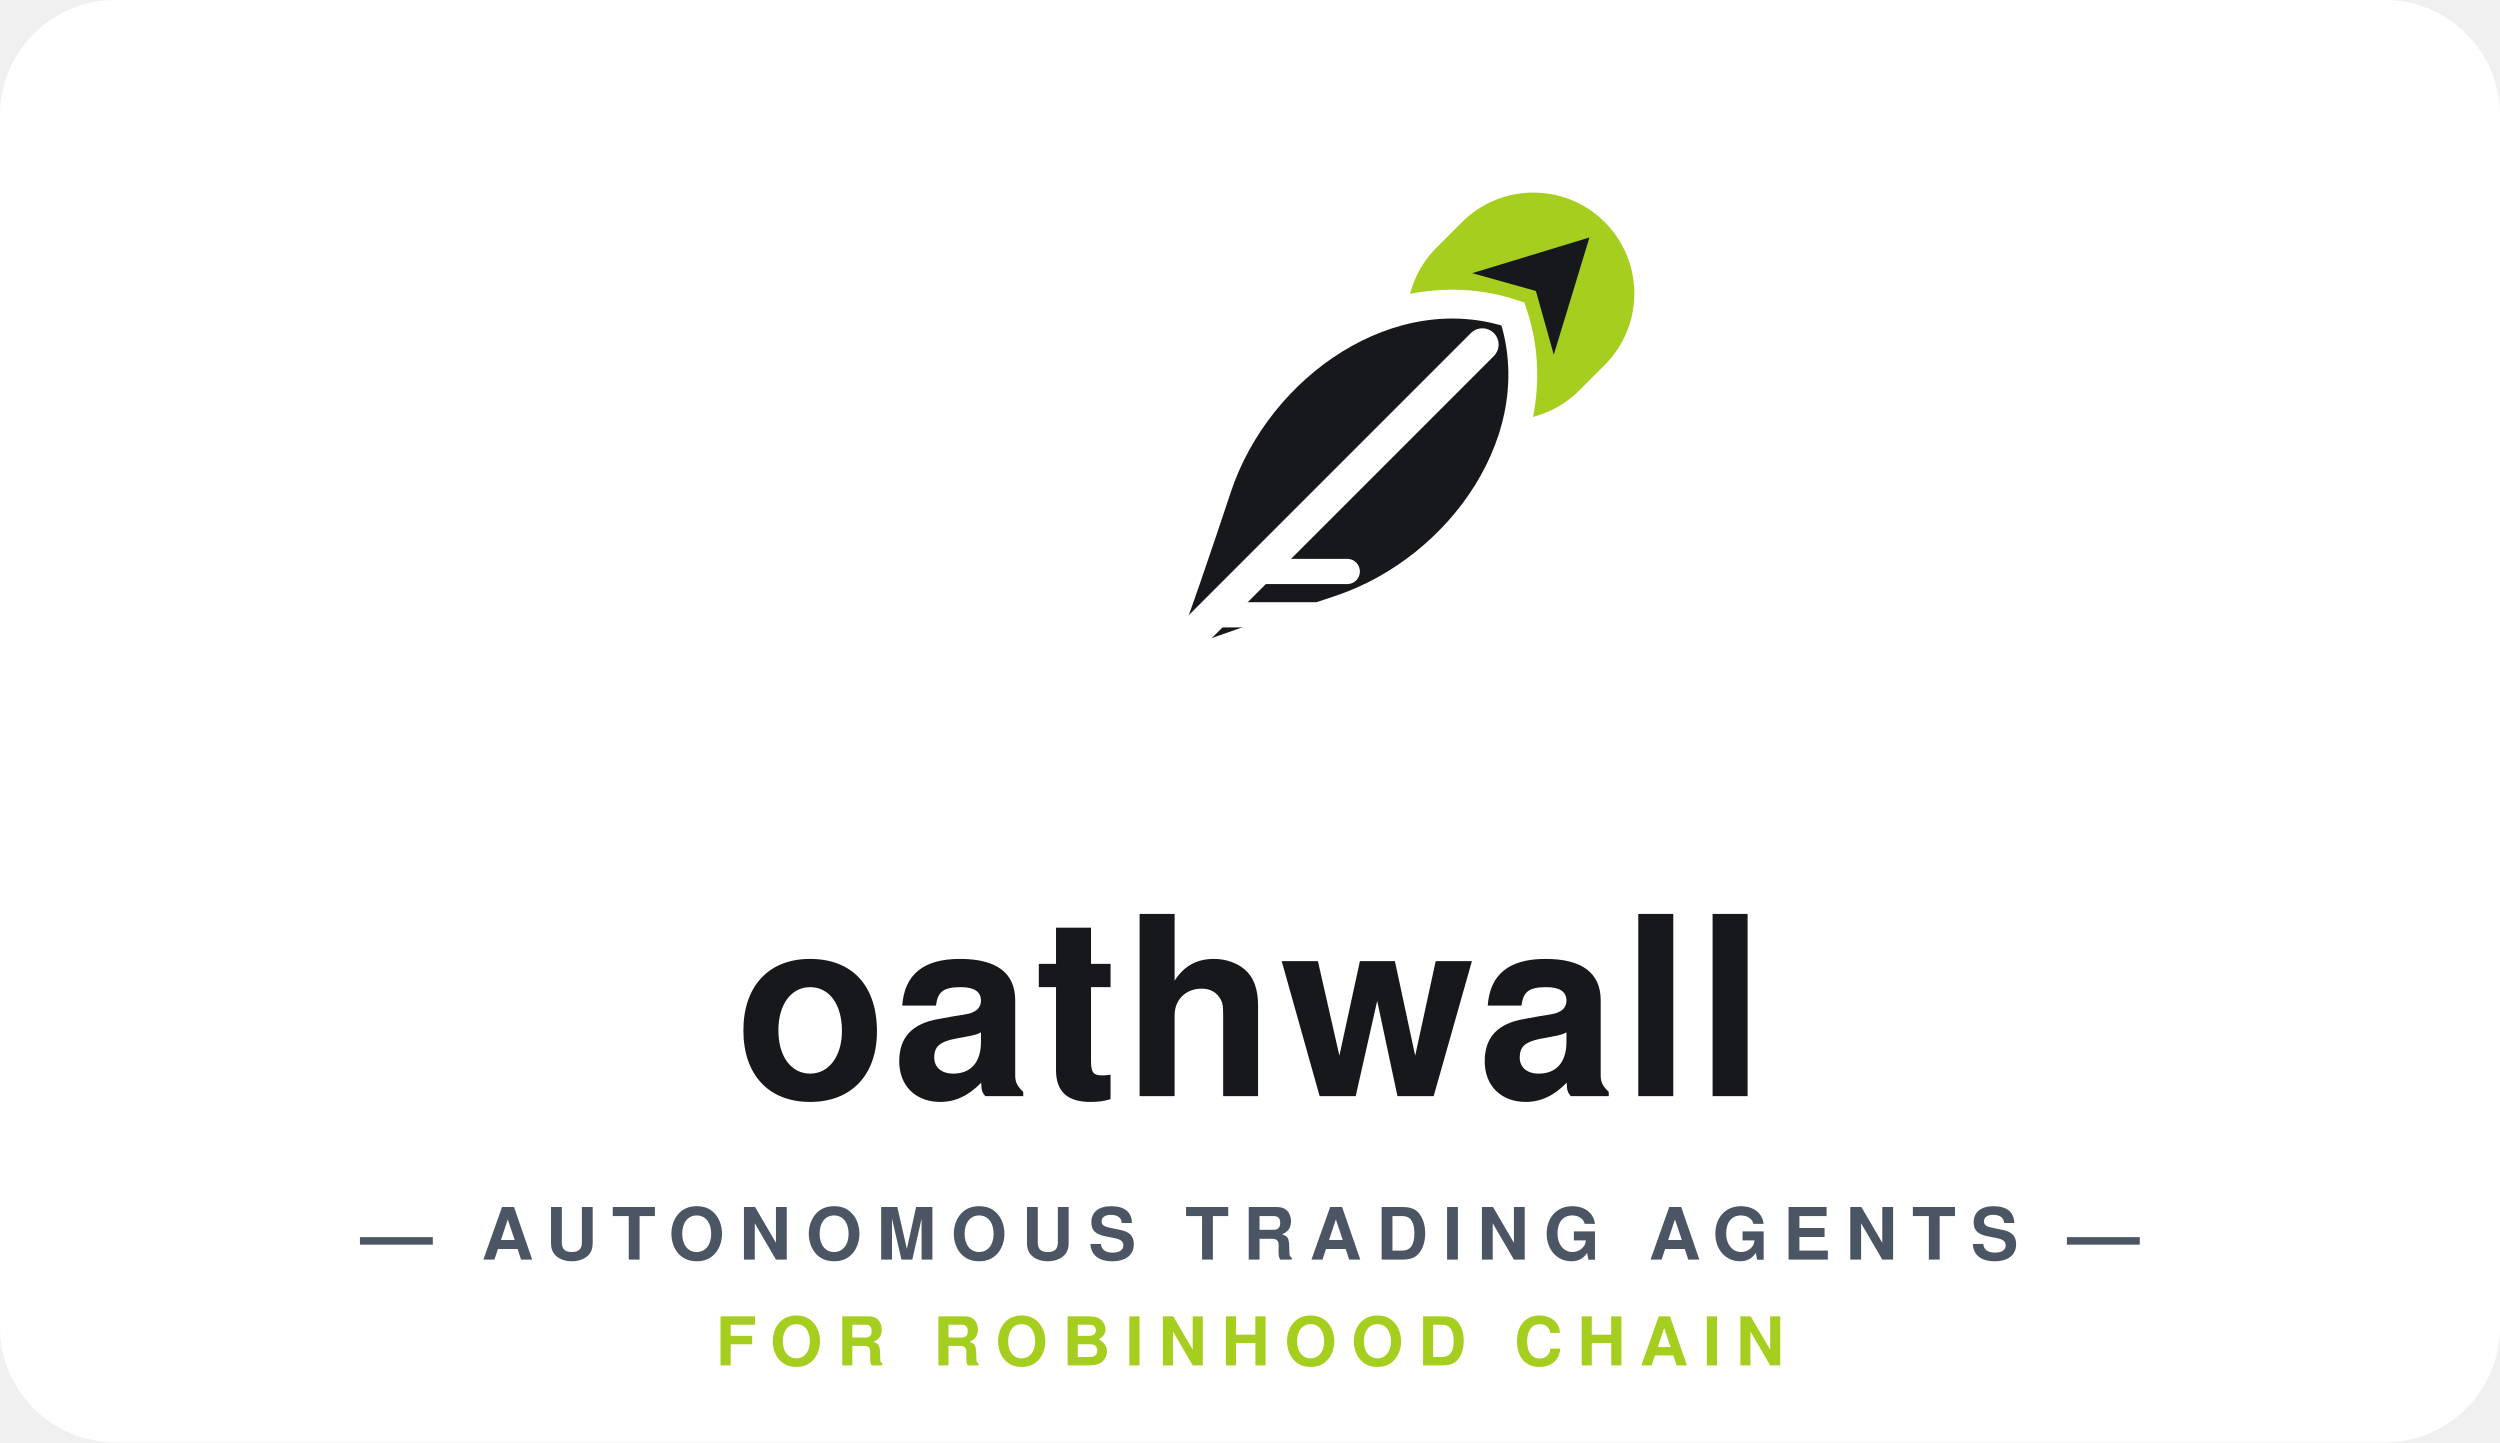
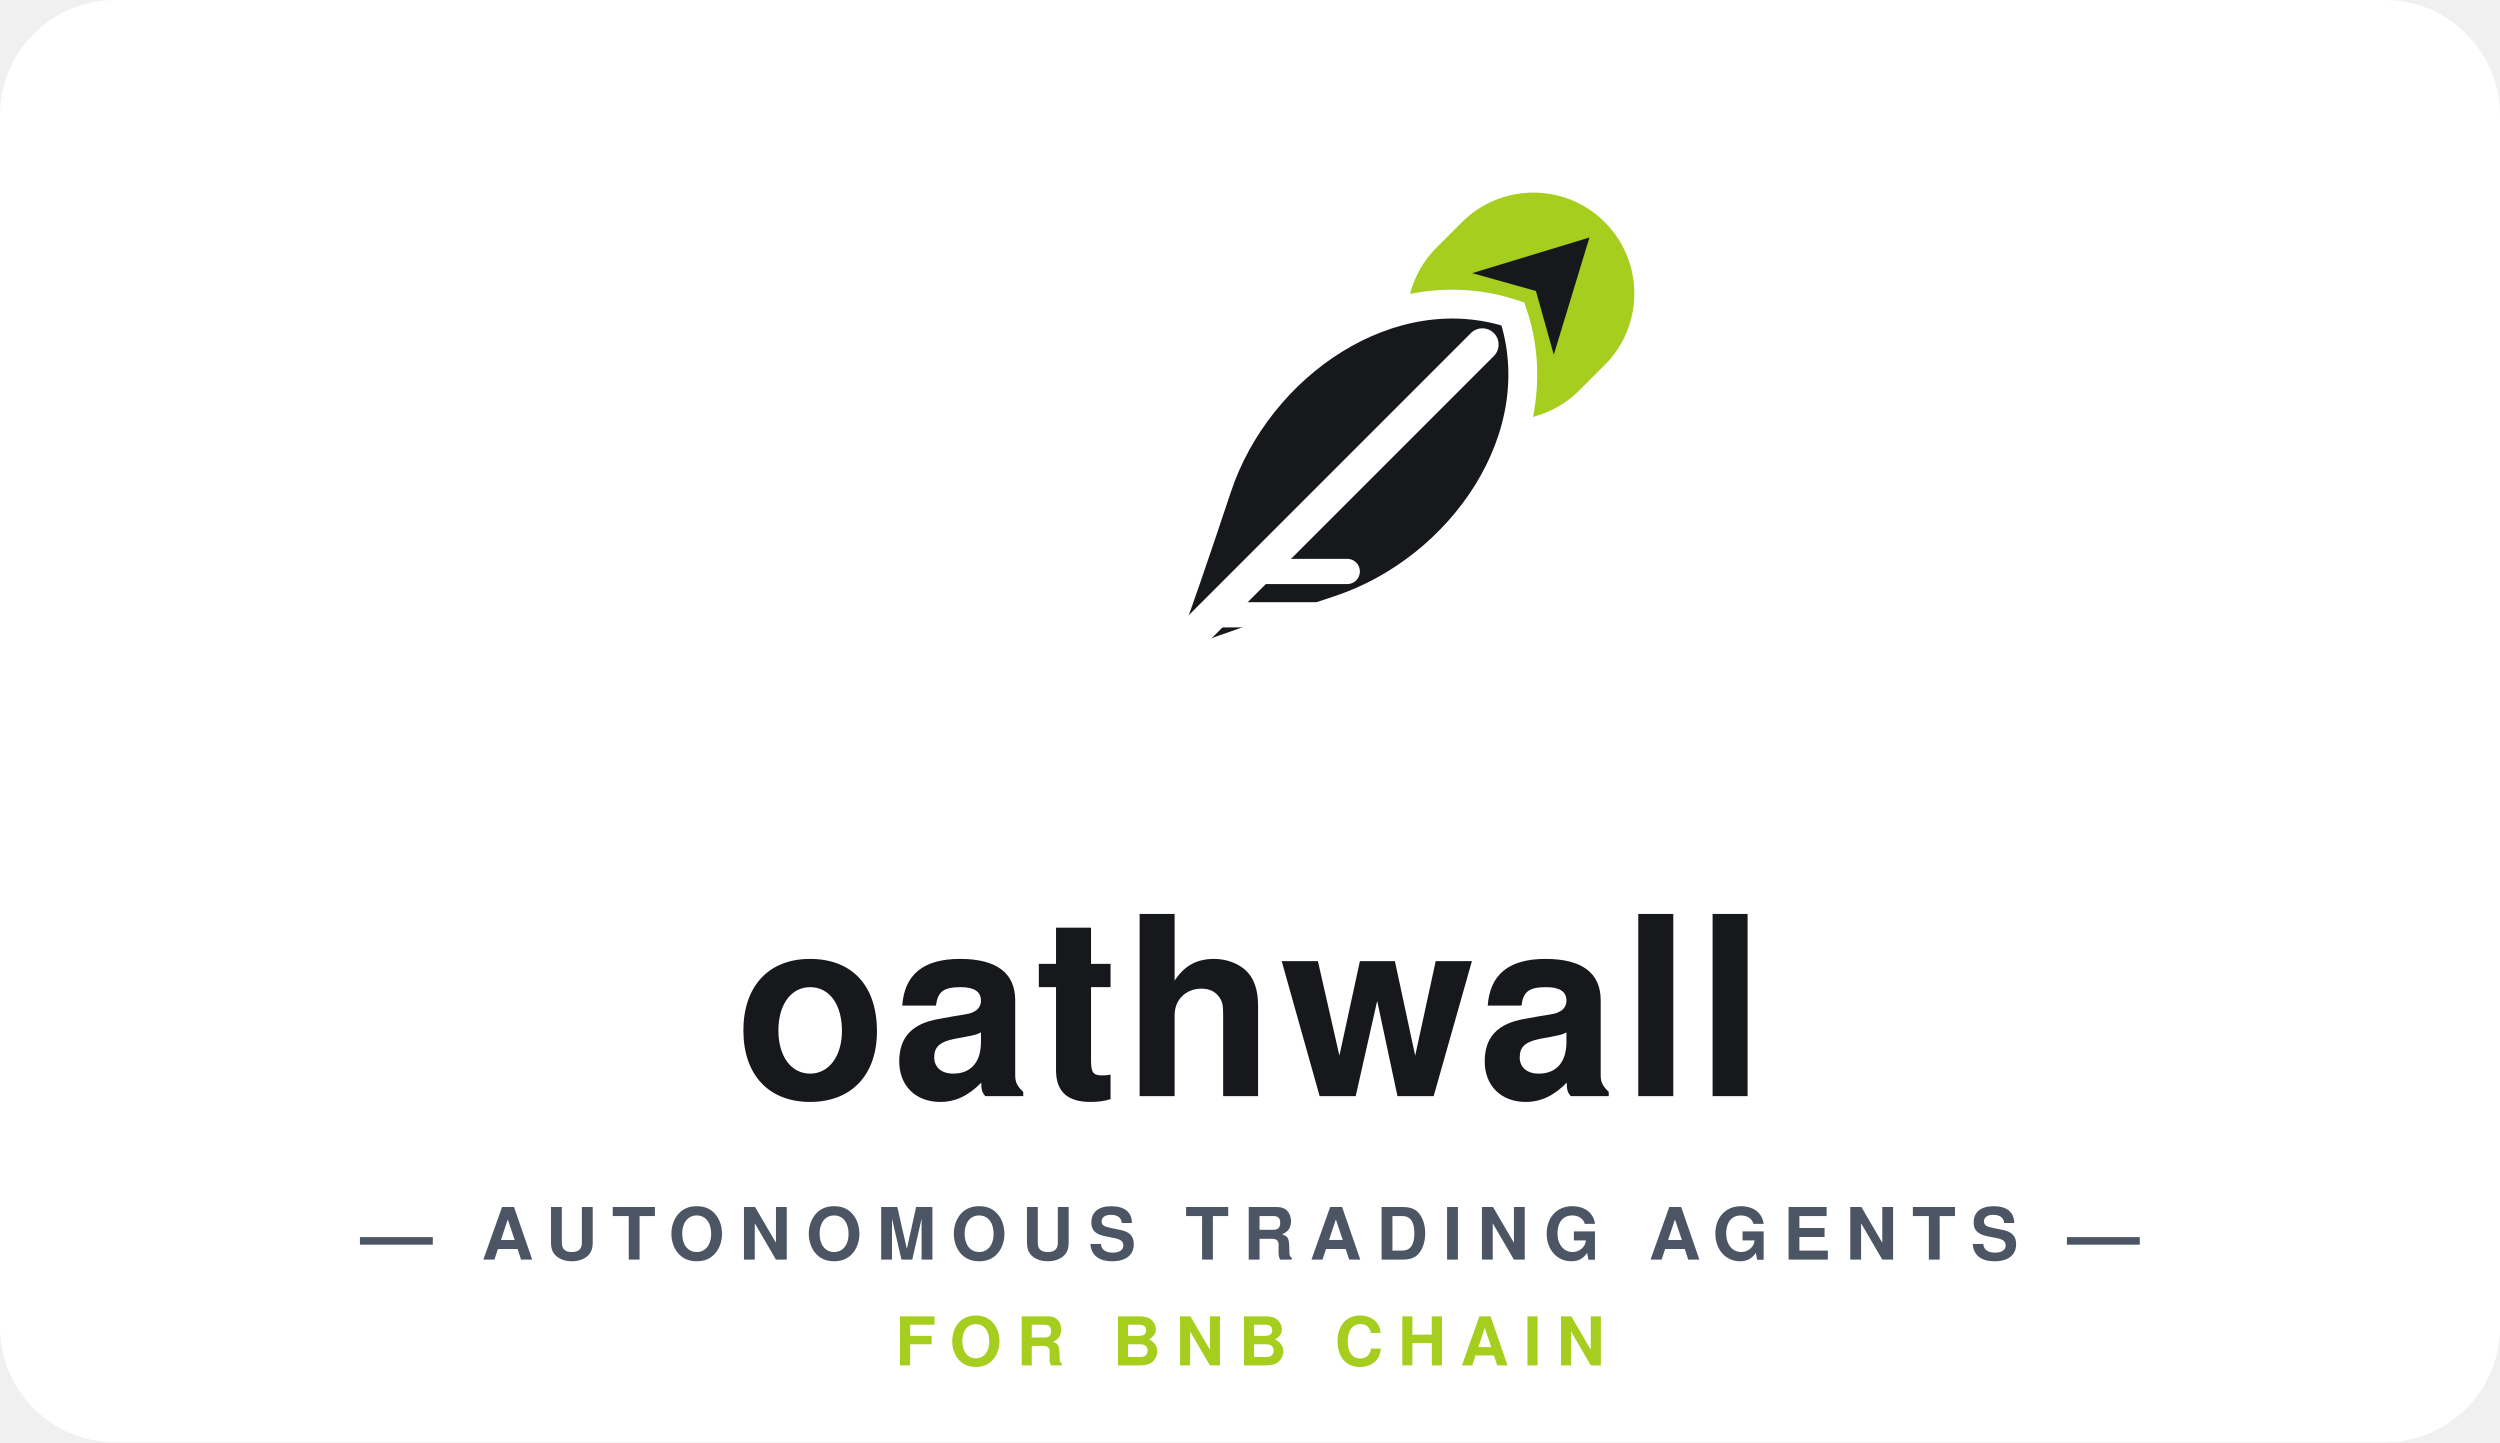
<svg xmlns="http://www.w3.org/2000/svg" width="520" height="300" viewBox="0 0 520 300" fill="none">
  <rect width="520" height="300" rx="24" fill="#ffffff" />
  <g transform="translate(210,20) scale(1.5)">
    <g transform="rotate(45 50 50)">
      <rect x="36" y="4" width="28" height="33" rx="14" fill="#a5ce1f" />
      <path d="M50 22 C66 30 70 52 62 68 C58 76 54 84 50 93 C46 84 42 76 38 68 C30 52 34 30 50 22 Z" fill="#16181c" stroke="#ffffff" stroke-width="4" />
      <path d="M50 89 L50 28" stroke="#ffffff" stroke-width="4.5" stroke-linecap="round" />
      <path d="M50 7 L58 22 L50 17.5 L42 22 Z" fill="#16181c" />
      <path d="M50 81 L60 71" stroke="#ffffff" stroke-width="3.5" stroke-linecap="round" />
      <path d="M50 72.5 L59 63.5" stroke="#ffffff" stroke-width="3.5" stroke-linecap="round" />
    </g>
  </g>
  <text x="260" y="228" text-anchor="middle" font-family="Segoe UI, Helvetica, Arial, sans-serif" font-size="52" font-weight="700" letter-spacing="1" fill="#16181c">oathwall</text>
  <text x="260" y="262" text-anchor="middle" font-family="Segoe UI, Helvetica, Arial, sans-serif" font-size="15" font-weight="600" letter-spacing="3" fill="#4b5563">— AUTONOMOUS TRADING AGENTS —</text>
-   <text x="260" y="284" text-anchor="middle" font-family="Segoe UI, Helvetica, Arial, sans-serif" font-size="14" font-weight="600" letter-spacing="3" fill="#a5ce1f">FOR ROBINHOOD CHAIN</text>
+   <text x="260" y="284" text-anchor="middle" font-family="Segoe UI, Helvetica, Arial, sans-serif" font-size="14" font-weight="600" letter-spacing="3" fill="#a5ce1f">FOR BNB CHAIN</text>
</svg>
